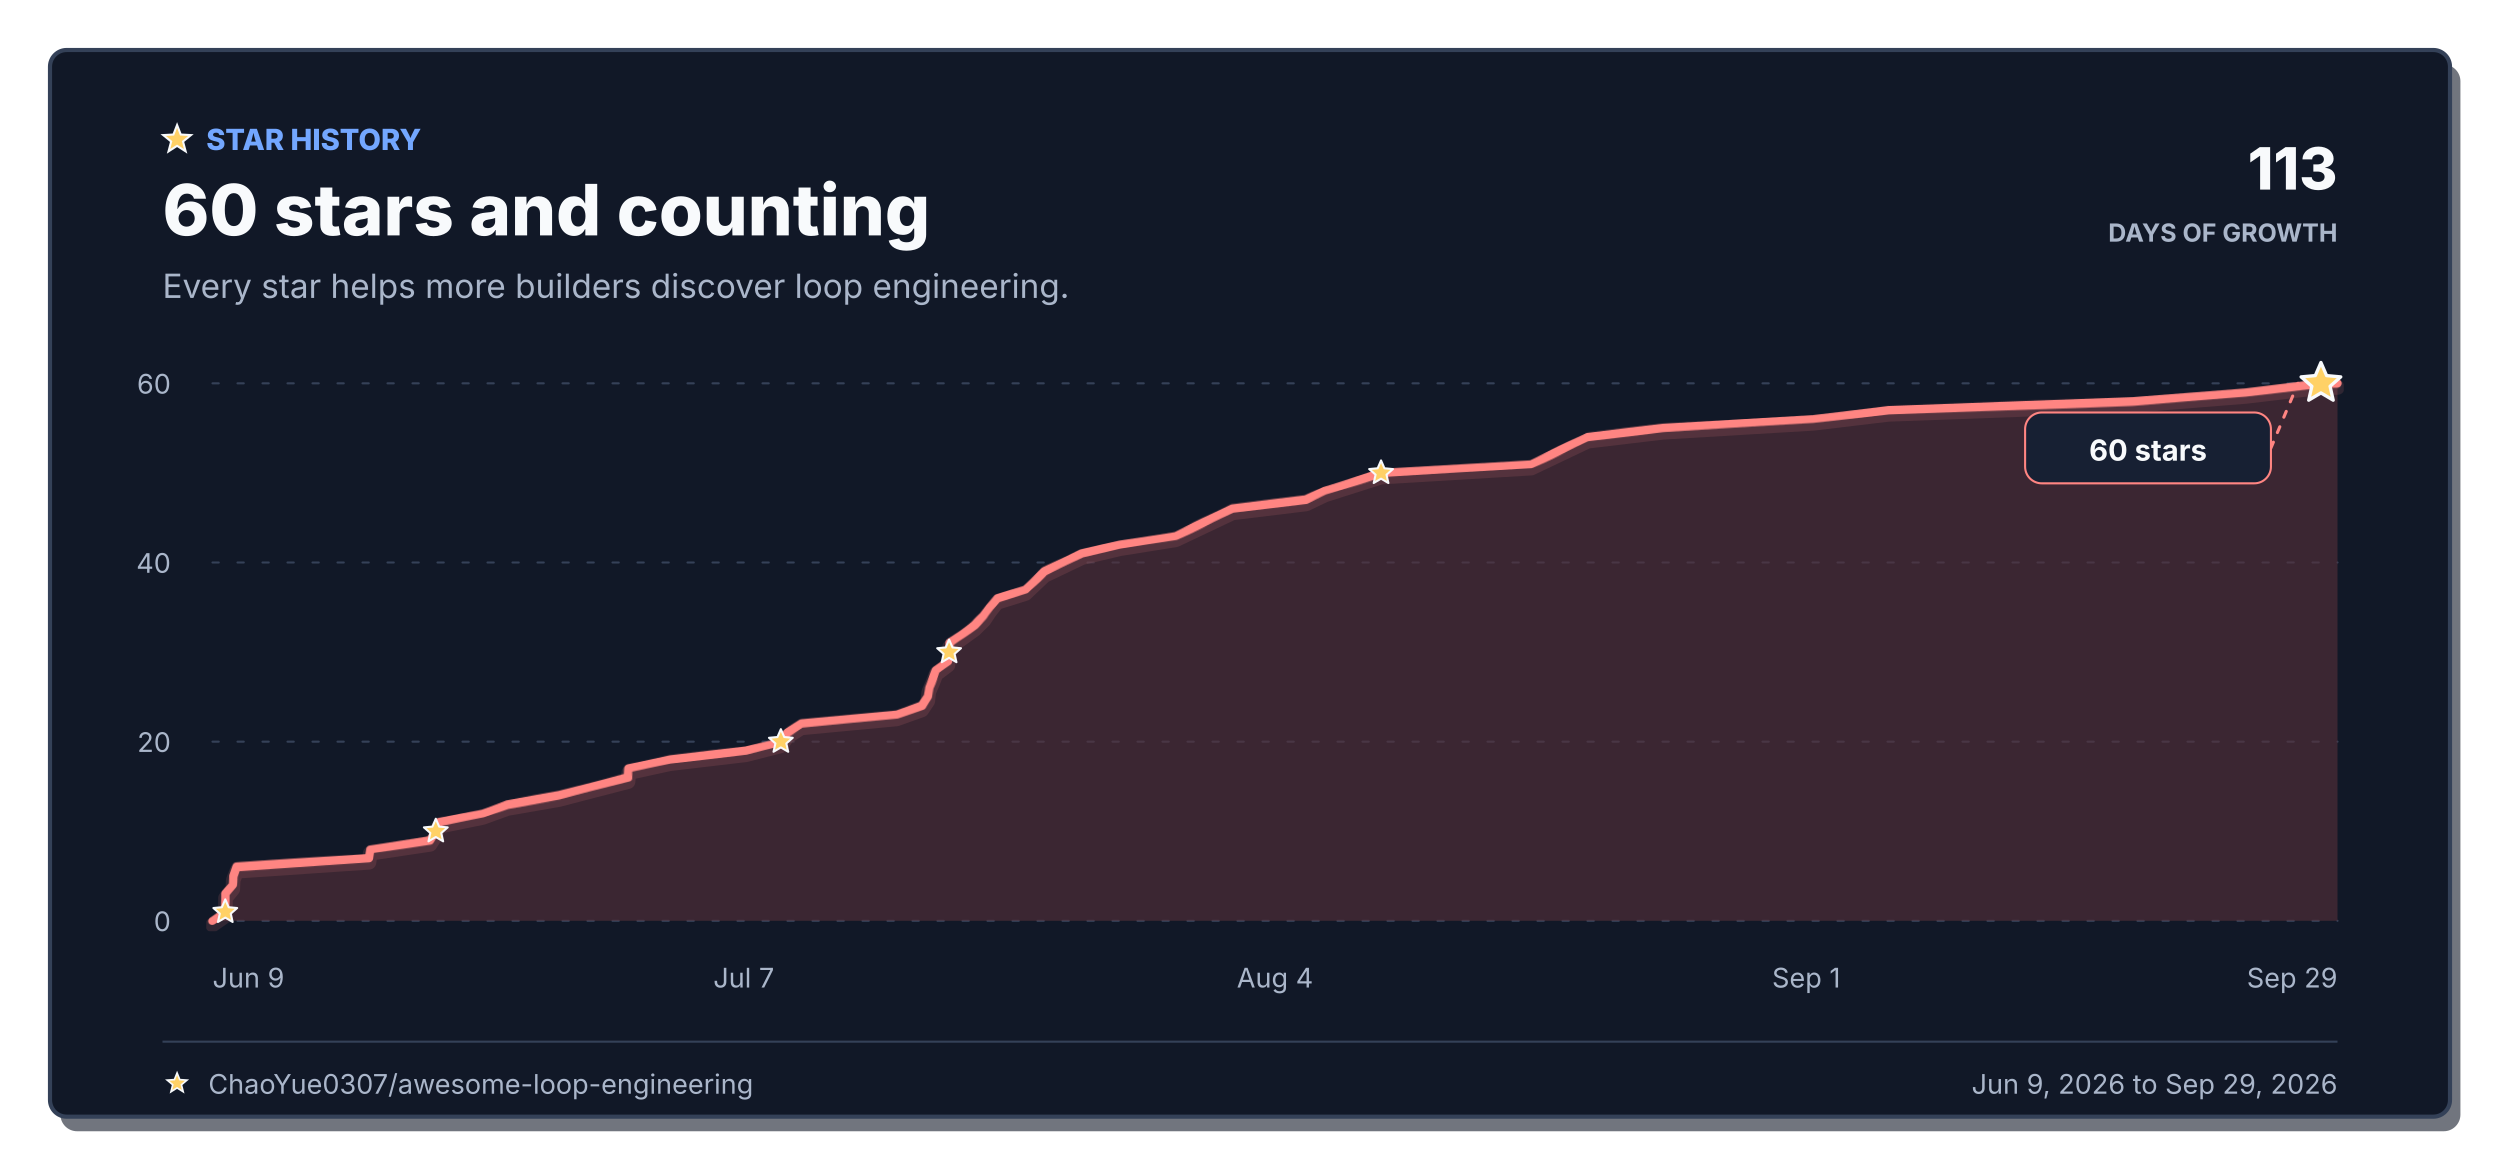
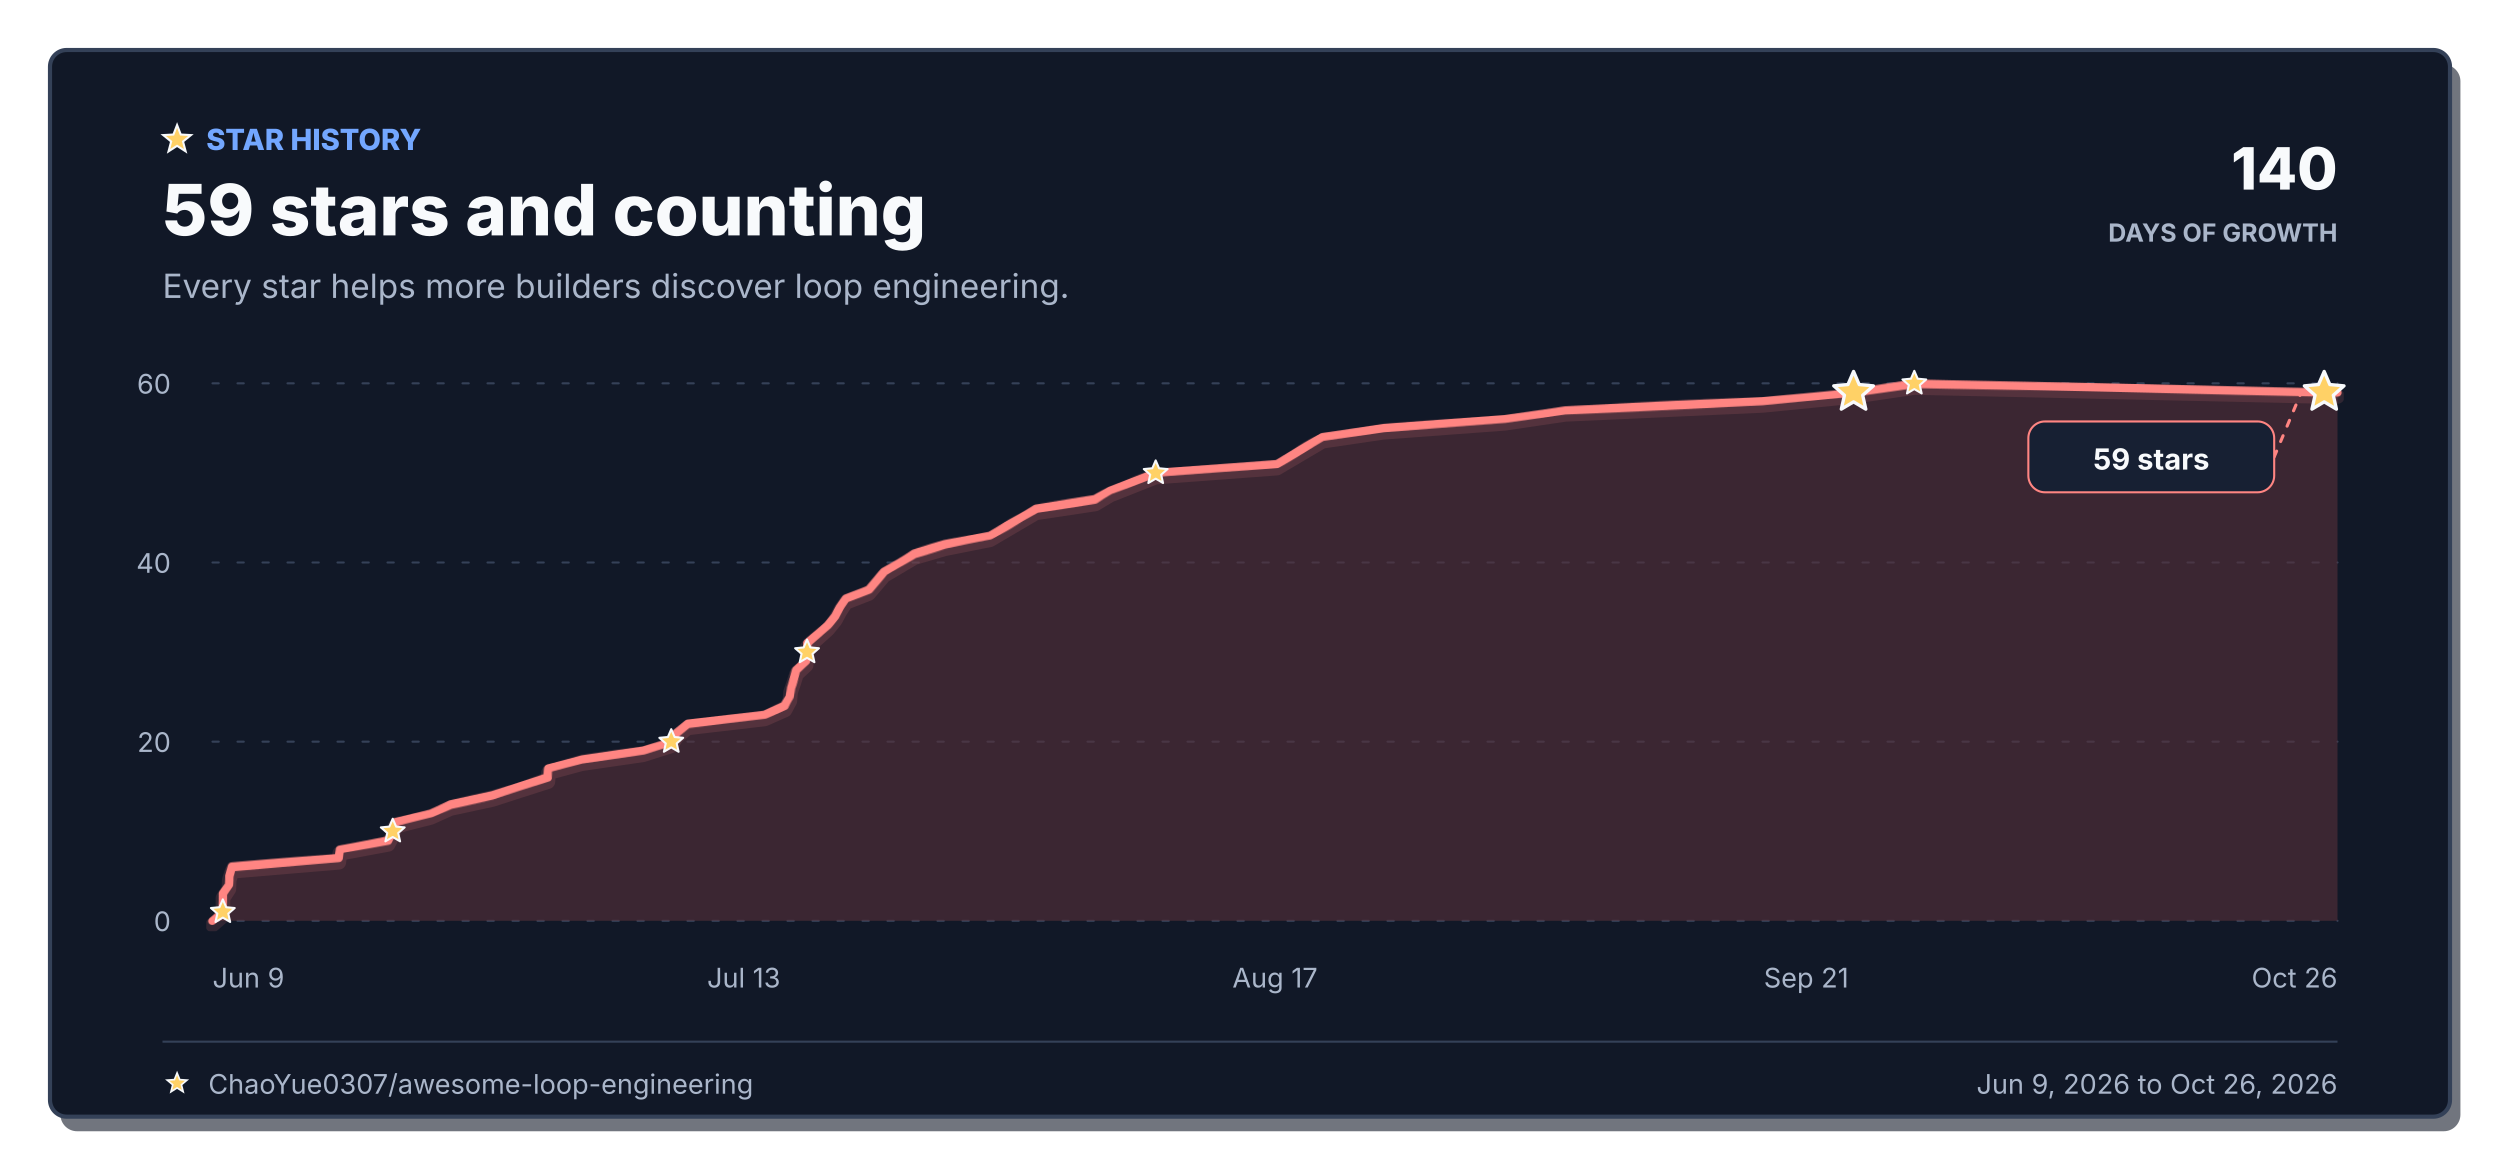
<svg xmlns="http://www.w3.org/2000/svg" width="1200" height="560" viewBox="0 0 1200 560" role="img" aria-labelledby="title desc">
  <style>
    text { font-family: ui-rounded, 'SF Pro Rounded', 'Nunito Sans', -apple-system, BlinkMacSystemFont, 'Segoe UI', sans-serif; letter-spacing: 0; }
  </style>
  <defs>
    <filter id="rough-line" x="-3%" y="-6%" width="106%" height="112%">
      <feTurbulence type="fractalNoise" baseFrequency="0.008 0.12" numOctaves="1" seed="17" result="noise" />
      <feDisplacementMap in="SourceGraphic" in2="noise" scale="1.2" xChannelSelector="R" yChannelSelector="G" />
    </filter>
    <clipPath id="plot-clip">
      <rect x="99" y="179" width="1026" height="268" />
    </clipPath>
  </defs>
  <rect x="29" y="31" width="1152" height="512" rx="8" fill="#0B1220" opacity="0.58" />
  <rect x="24" y="24" width="1152" height="512" rx="8" fill="#111827" stroke="#344158" stroke-width="2" />
  <path d="M 85 60 L 86.76 64.57 L 91.66 64.84 L 87.85 67.93 L 89.11 72.66 L 85 70 L 80.89 72.66 L 82.15 67.93 L 78.34 64.84 L 83.24 64.57 Z" fill="#FFD166" stroke="#F8FAFC" stroke-width="1" />
  <text x="99" y="72" fill="#73A7FF" font-size="14" font-weight="800">STAR HISTORY</text>
-   <text x="78" y="113" fill="#F8FAFC" font-size="34" font-weight="760">60 stars and counting</text>
+   <text x="78" y="113" fill="#F8FAFC" font-size="34" font-weight="760">59 stars and counting</text>
  <text x="78" y="143" fill="#AAB6CA" font-size="16">Every star helps more builders discover loop engineering.</text>
-   <text x="1122" y="91" fill="#F8FAFC" font-size="28" font-weight="760" text-anchor="end">113</text>
+   <text x="1122" y="91" fill="#F8FAFC" font-size="28" font-weight="760" text-anchor="end">140</text>
  <text x="1122" y="116" fill="#AAB6CA" font-size="12" font-weight="750" text-anchor="end">DAYS OF GROWTH</text>
  <line x1="102" y1="442" x2="1122" y2="442" stroke="#354158" stroke-width="1" stroke-dasharray="3 9" stroke-linecap="round" />
  <text x="82" y="446.94" fill="#AAB6CA" font-size="13" text-anchor="end">0</text>
  <line x1="102" y1="356" x2="1122" y2="356" stroke="#354158" stroke-width="1" stroke-dasharray="3 9" stroke-linecap="round" />
  <text x="82" y="360.94" fill="#AAB6CA" font-size="13" text-anchor="end">20</text>
  <line x1="102" y1="270" x2="1122" y2="270" stroke="#354158" stroke-width="1" stroke-dasharray="3 9" stroke-linecap="round" />
  <text x="82" y="274.94" fill="#AAB6CA" font-size="13" text-anchor="end">40</text>
  <line x1="102" y1="184" x2="1122" y2="184" stroke="#354158" stroke-width="1" stroke-dasharray="3 9" stroke-linecap="round" />
  <text x="82" y="188.94" fill="#AAB6CA" font-size="13" text-anchor="end">60</text>
  <text x="102" y="474" fill="#AAB6CA" font-size="13" text-anchor="start">Jun 9</text>
-   <text x="357" y="474" fill="#AAB6CA" font-size="13" text-anchor="middle">Jul 7</text>
-   <text x="612" y="474" fill="#AAB6CA" font-size="13" text-anchor="middle">Aug 4</text>
-   <text x="867" y="474" fill="#AAB6CA" font-size="13" text-anchor="middle">Sep 1</text>
-   <text x="1122" y="474" fill="#AAB6CA" font-size="13" text-anchor="end">Sep 29</text>
+   <text x="357" y="474" fill="#AAB6CA" font-size="13" text-anchor="middle">Jul 13</text>
+   <text x="612" y="474" fill="#AAB6CA" font-size="13" text-anchor="middle">Aug 17</text>
+   <text x="867" y="474" fill="#AAB6CA" font-size="13" text-anchor="middle">Sep 21</text>
+   <text x="1122" y="474" fill="#AAB6CA" font-size="13" text-anchor="end">Oct 26</text>
  <g clip-path="url(#plot-clip)">
-     <path d="M 102 442 L 108.14 437.7 L 108.21 433.4 L 108.22 429.1 L 111.73 424.8 L 111.94 420.5 L 113.62 416.2 L 177.13 411.9 L 177.67 407.6 L 206.46 403.3 L 209.18 399 L 210.52 394.7 L 231.68 390.4 L 243.53 386.1 L 268.29 381.8 L 284.79 377.5 L 301.46 373.2 L 301.81 368.9 L 321.54 364.6 L 358.03 360.3 L 374.81 356 L 377.85 351.7 L 384.57 347.4 L 430.37 343.1 L 442.45 338.8 L 445.33 334.5 L 445.79 330.2 L 447.64 325.9 L 449.29 321.6 L 455.01 317.3 L 455.57 313 L 455.73 308.7 L 461.97 304.4 L 467.89 300.1 L 472.26 295.8 L 475.14 291.5 L 478.57 287.2 L 492.24 282.9 L 501.3 274.3 L 519.29 265.7 L 537.57 261.4 L 564.4 257.1 L 591.58 244.2 L 626.97 239.9 L 635.95 235.6 L 662.9 227 L 735 222.7 L 753.05 214.1 L 762.09 209.8 L 798.19 205.5 L 870.37 201.2 L 906.41 196.9 L 1023.76 192.6 L 1077.93 188.3 L 1114.05 184 L 1122 184 V 442 H 102 Z" fill="#572F38" opacity="0.6" />
-     <path d="M 102 442 L 108.14 437.7 L 108.21 433.4 L 108.22 429.1 L 111.73 424.8 L 111.94 420.5 L 113.62 416.2 L 177.13 411.9 L 177.67 407.6 L 206.46 403.3 L 209.18 399 L 210.52 394.7 L 231.68 390.4 L 243.53 386.1 L 268.29 381.8 L 284.79 377.5 L 301.46 373.2 L 301.81 368.9 L 321.54 364.6 L 358.03 360.3 L 374.81 356 L 377.85 351.7 L 384.57 347.4 L 430.37 343.1 L 442.45 338.8 L 445.33 334.5 L 445.79 330.2 L 447.64 325.9 L 449.29 321.6 L 455.01 317.3 L 455.57 313 L 455.73 308.7 L 461.97 304.4 L 467.89 300.1 L 472.26 295.8 L 475.14 291.5 L 478.57 287.2 L 492.24 282.9 L 501.3 274.3 L 519.29 265.7 L 537.57 261.4 L 564.4 257.1 L 591.58 244.2 L 626.97 239.9 L 635.95 235.6 L 662.9 227 L 735 222.7 L 753.05 214.1 L 762.09 209.8 L 798.19 205.5 L 870.37 201.2 L 906.41 196.9 L 1023.76 192.6 L 1077.93 188.3 L 1114.05 184 L 1122 184" fill="none" stroke="#FF8582" stroke-width="7" stroke-linejoin="round" stroke-linecap="round" opacity="0.13" transform="translate(0 2)" />
-     <path d="M 102 442 L 108.14 437.7 L 108.21 433.4 L 108.22 429.1 L 111.73 424.8 L 111.94 420.5 L 113.62 416.2 L 177.13 411.9 L 177.67 407.6 L 206.46 403.3 L 209.18 399 L 210.52 394.7 L 231.68 390.4 L 243.53 386.1 L 268.29 381.8 L 284.79 377.5 L 301.46 373.2 L 301.81 368.9 L 321.54 364.6 L 358.03 360.3 L 374.81 356 L 377.85 351.7 L 384.57 347.4 L 430.37 343.1 L 442.45 338.8 L 445.33 334.5 L 445.79 330.2 L 447.64 325.9 L 449.29 321.6 L 455.01 317.3 L 455.57 313 L 455.73 308.7 L 461.97 304.4 L 467.89 300.1 L 472.26 295.8 L 475.14 291.5 L 478.57 287.2 L 492.24 282.9 L 501.3 274.3 L 519.29 265.7 L 537.57 261.4 L 564.4 257.1 L 591.58 244.2 L 626.97 239.9 L 635.95 235.6 L 662.9 227 L 735 222.7 L 753.05 214.1 L 762.09 209.8 L 798.19 205.5 L 870.37 201.2 L 906.41 196.9 L 1023.76 192.6 L 1077.93 188.3 L 1114.05 184 L 1122 184" fill="none" stroke="#FF8582" stroke-width="4" stroke-linejoin="round" stroke-linecap="round" filter="url(#rough-line)" />
+     <path d="M 102 442 L 106.95 437.7 L 107.01 433.4 L 107.02 429.1 L 109.85 424.8 L 110.02 420.5 L 111.38 416.2 L 162.64 411.9 L 163.08 407.6 L 186.31 403.3 L 188.51 399 L 189.59 394.7 L 206.67 390.4 L 216.23 386.1 L 236.22 381.8 L 249.54 377.5 L 262.99 373.2 L 263.28 368.9 L 279.2 364.6 L 308.66 360.3 L 322.2 356 L 324.65 351.7 L 330.07 347.4 L 367.04 343.1 L 376.79 338.8 L 379.11 334.5 L 379.49 330.2 L 380.98 325.9 L 382.31 321.6 L 386.93 317.3 L 387.38 313 L 387.51 308.7 L 392.55 304.4 L 397.33 300.1 L 400.85 295.8 L 403.17 291.5 L 405.95 287.2 L 416.98 282.9 L 424.29 274.3 L 438.81 265.7 L 453.56 261.4 L 475.22 257.1 L 497.16 244.2 L 525.73 239.9 L 532.97 235.6 L 554.73 227 L 612.92 222.7 L 627.49 214.1 L 634.78 209.8 L 663.92 205.5 L 722.18 201.2 L 751.27 196.9 L 845.99 192.6 L 889.71 188.3 L 918.87 184 L 1115.61 188.3 L 1122 188.3 V 442 H 102 Z" fill="#572F38" opacity="0.6" />
+     <path d="M 102 442 L 106.95 437.7 L 107.01 433.4 L 107.02 429.1 L 109.85 424.8 L 110.02 420.5 L 111.38 416.2 L 162.64 411.9 L 163.08 407.6 L 186.31 403.3 L 188.51 399 L 189.59 394.7 L 206.67 390.4 L 216.23 386.1 L 236.22 381.8 L 249.54 377.5 L 262.99 373.2 L 263.28 368.9 L 279.2 364.6 L 308.66 360.3 L 322.2 356 L 324.65 351.7 L 330.07 347.4 L 367.04 343.1 L 376.79 338.8 L 379.11 334.5 L 379.49 330.2 L 380.98 325.9 L 382.31 321.6 L 386.93 317.3 L 387.38 313 L 387.51 308.7 L 392.55 304.4 L 397.33 300.1 L 400.85 295.8 L 403.17 291.5 L 405.95 287.2 L 416.98 282.9 L 424.29 274.3 L 438.81 265.7 L 453.56 261.4 L 475.22 257.1 L 497.16 244.2 L 525.73 239.9 L 532.97 235.6 L 554.73 227 L 612.92 222.7 L 627.49 214.1 L 634.78 209.8 L 663.92 205.5 L 722.18 201.2 L 751.27 196.9 L 845.99 192.6 L 889.71 188.3 L 918.87 184 L 1115.61 188.3 L 1122 188.3" fill="none" stroke="#FF8582" stroke-width="7" stroke-linejoin="round" stroke-linecap="round" opacity="0.13" transform="translate(0 2)" />
+     <path d="M 102 442 L 106.95 437.7 L 107.01 433.4 L 107.02 429.1 L 109.85 424.8 L 110.02 420.5 L 111.38 416.2 L 162.64 411.9 L 163.08 407.6 L 186.31 403.3 L 188.51 399 L 189.59 394.7 L 206.67 390.4 L 216.23 386.1 L 236.22 381.8 L 249.54 377.5 L 262.99 373.2 L 263.28 368.9 L 279.2 364.6 L 308.66 360.3 L 322.2 356 L 324.65 351.7 L 330.07 347.4 L 367.04 343.1 L 376.79 338.8 L 379.11 334.5 L 379.49 330.2 L 380.98 325.9 L 382.31 321.6 L 386.93 317.3 L 387.38 313 L 387.51 308.7 L 392.55 304.4 L 397.33 300.1 L 400.85 295.8 L 403.17 291.5 L 405.95 287.2 L 416.98 282.9 L 424.29 274.3 L 438.81 265.7 L 453.56 261.4 L 475.22 257.1 L 497.16 244.2 L 525.73 239.9 L 532.97 235.6 L 554.73 227 L 612.92 222.7 L 627.49 214.1 L 634.78 209.8 L 663.92 205.5 L 722.18 201.2 L 751.27 196.9 L 845.99 192.6 L 889.71 188.3 L 918.87 184 L 1115.61 188.3 L 1122 188.3" fill="none" stroke="#FF8582" stroke-width="4" stroke-linejoin="round" stroke-linecap="round" filter="url(#rough-line)" />
  </g>
-   <path d="M 108.14 431.7 L 109.76 435.47 L 113.84 435.85 L 110.76 438.55 L 111.66 442.55 L 108.14 440.46 L 104.61 442.55 L 105.51 438.55 L 102.43 435.85 L 106.51 435.47 Z" fill="#FFD166" stroke="#F8FAFC" stroke-width="1" stroke-linejoin="round" />
-   <path d="M 209.18 393 L 210.81 396.77 L 214.89 397.15 L 211.81 399.85 L 212.71 403.85 L 209.18 401.76 L 205.66 403.85 L 206.56 399.85 L 203.48 397.15 L 207.56 396.77 Z" fill="#FFD166" stroke="#F8FAFC" stroke-width="1" stroke-linejoin="round" />
-   <path d="M 374.81 350 L 376.44 353.77 L 380.52 354.15 L 377.44 356.85 L 378.34 360.85 L 374.81 358.76 L 371.29 360.85 L 372.19 356.85 L 369.11 354.15 L 373.19 353.77 Z" fill="#FFD166" stroke="#F8FAFC" stroke-width="1" stroke-linejoin="round" />
-   <path d="M 455.57 307 L 457.19 310.77 L 461.27 311.15 L 458.19 313.85 L 459.09 317.85 L 455.57 315.76 L 452.04 317.85 L 452.94 313.85 L 449.86 311.15 L 453.94 310.77 Z" fill="#FFD166" stroke="#F8FAFC" stroke-width="1" stroke-linejoin="round" />
-   <path d="M 662.9 221 L 664.53 224.77 L 668.61 225.15 L 665.53 227.85 L 666.43 231.85 L 662.9 229.76 L 659.38 231.85 L 660.28 227.85 L 657.2 225.15 L 661.28 224.77 Z" fill="#FFD166" stroke="#F8FAFC" stroke-width="1" stroke-linejoin="round" />
-   <path d="M 1114.05 174 L 1116.76 180.28 L 1123.56 180.91 L 1118.43 185.42 L 1119.93 192.09 L 1114.05 188.6 L 1108.18 192.09 L 1109.68 185.42 L 1104.54 180.91 L 1111.35 180.28 Z" fill="#FFD166" stroke="#F8FAFC" stroke-width="1.6" stroke-linejoin="round" />
-   <path d="M 1090.05 215 L 1103.05 184" fill="none" stroke="#FF8582" stroke-width="1.5" stroke-dasharray="3 5" stroke-linecap="round" />
-   <rect x="972.05" y="198" width="118" height="34" rx="8" fill="#172033" stroke="#FF8582" />
-   <text x="1031.05" y="221.12" fill="#F8FAFC" font-size="14" font-weight="700" text-anchor="middle">60 stars</text>
+   <path d="M 106.95 431.7 L 108.57 435.47 L 112.66 435.85 L 109.58 438.55 L 110.48 442.55 L 106.95 440.46 L 103.43 442.55 L 104.33 438.55 L 101.25 435.85 L 105.33 435.47 Z" fill="#FFD166" stroke="#F8FAFC" stroke-width="1" stroke-linejoin="round" />
+   <path d="M 188.51 393 L 190.14 396.77 L 194.22 397.15 L 191.14 399.85 L 192.04 403.85 L 188.51 401.76 L 184.99 403.85 L 185.89 399.85 L 182.81 397.15 L 186.89 396.77 Z" fill="#FFD166" stroke="#F8FAFC" stroke-width="1" stroke-linejoin="round" />
+   <path d="M 322.2 350 L 323.82 353.77 L 327.91 354.15 L 324.82 356.85 L 325.73 360.85 L 322.2 358.76 L 318.67 360.85 L 319.57 356.85 L 316.49 354.15 L 320.58 353.77 Z" fill="#FFD166" stroke="#F8FAFC" stroke-width="1" stroke-linejoin="round" />
+   <path d="M 387.38 307 L 389 310.77 L 393.09 311.15 L 390 313.85 L 390.91 317.85 L 387.38 315.76 L 383.85 317.85 L 384.75 313.85 L 381.67 311.15 L 385.76 310.77 Z" fill="#FFD166" stroke="#F8FAFC" stroke-width="1" stroke-linejoin="round" />
+   <path d="M 554.73 221 L 556.35 224.77 L 560.44 225.15 L 557.35 227.85 L 558.26 231.85 L 554.73 229.76 L 551.2 231.85 L 552.11 227.85 L 549.02 225.15 L 553.11 224.77 Z" fill="#FFD166" stroke="#F8FAFC" stroke-width="1" stroke-linejoin="round" />
+   <path d="M 889.71 178.3 L 892.42 184.58 L 899.22 185.21 L 894.09 189.72 L 895.59 196.39 L 889.71 192.9 L 883.83 196.39 L 885.34 189.72 L 880.2 185.21 L 887.01 184.58 Z" fill="#FFD166" stroke="#F8FAFC" stroke-width="1.6" stroke-linejoin="round" />
+   <path d="M 918.87 178 L 920.49 181.77 L 924.58 182.15 L 921.5 184.85 L 922.4 188.85 L 918.87 186.76 L 915.35 188.85 L 916.25 184.85 L 913.17 182.15 L 917.25 181.77 Z" fill="#FFD166" stroke="#F8FAFC" stroke-width="1" stroke-linejoin="round" />
+   <path d="M 1115.61 178.3 L 1118.31 184.58 L 1125.12 185.21 L 1119.98 189.72 L 1121.48 196.39 L 1115.61 192.9 L 1109.73 196.39 L 1111.23 189.72 L 1106.09 185.21 L 1112.9 184.58 Z" fill="#FFD166" stroke="#F8FAFC" stroke-width="1.6" stroke-linejoin="round" />
+   <path d="M 1091.61 219.3 L 1104.61 188.3" fill="none" stroke="#FF8582" stroke-width="1.5" stroke-dasharray="3 5" stroke-linecap="round" />
+   <rect x="973.61" y="202.3" width="118" height="34" rx="8" fill="#172033" stroke="#FF8582" />
+   <text x="1032.61" y="225.42" fill="#F8FAFC" font-size="14" font-weight="700" text-anchor="middle">59 stars</text>
  <line x1="78" y1="500" x2="1122" y2="500" stroke="#344158" />
  <path d="M 85 515 L 86.29 518.22 L 89.76 518.45 L 87.09 520.68 L 87.94 524.05 L 85 522.2 L 82.06 524.05 L 82.91 520.68 L 80.24 518.45 L 83.71 518.22 Z" fill="#FFD166" stroke="#F8FAFC" stroke-width="0.8" />
  <text x="100" y="525" fill="#AAB6CA" font-size="13">ChaoYue0307/awesome-loop-engineering</text>
-   <text x="1122" y="525" fill="#AAB6CA" font-size="13" text-anchor="end">Jun 9, 2026 to Sep 29, 2026</text>
+   <text x="1122" y="525" fill="#AAB6CA" font-size="13" text-anchor="end">Jun 9, 2026 to Oct 26, 2026</text>
</svg>
